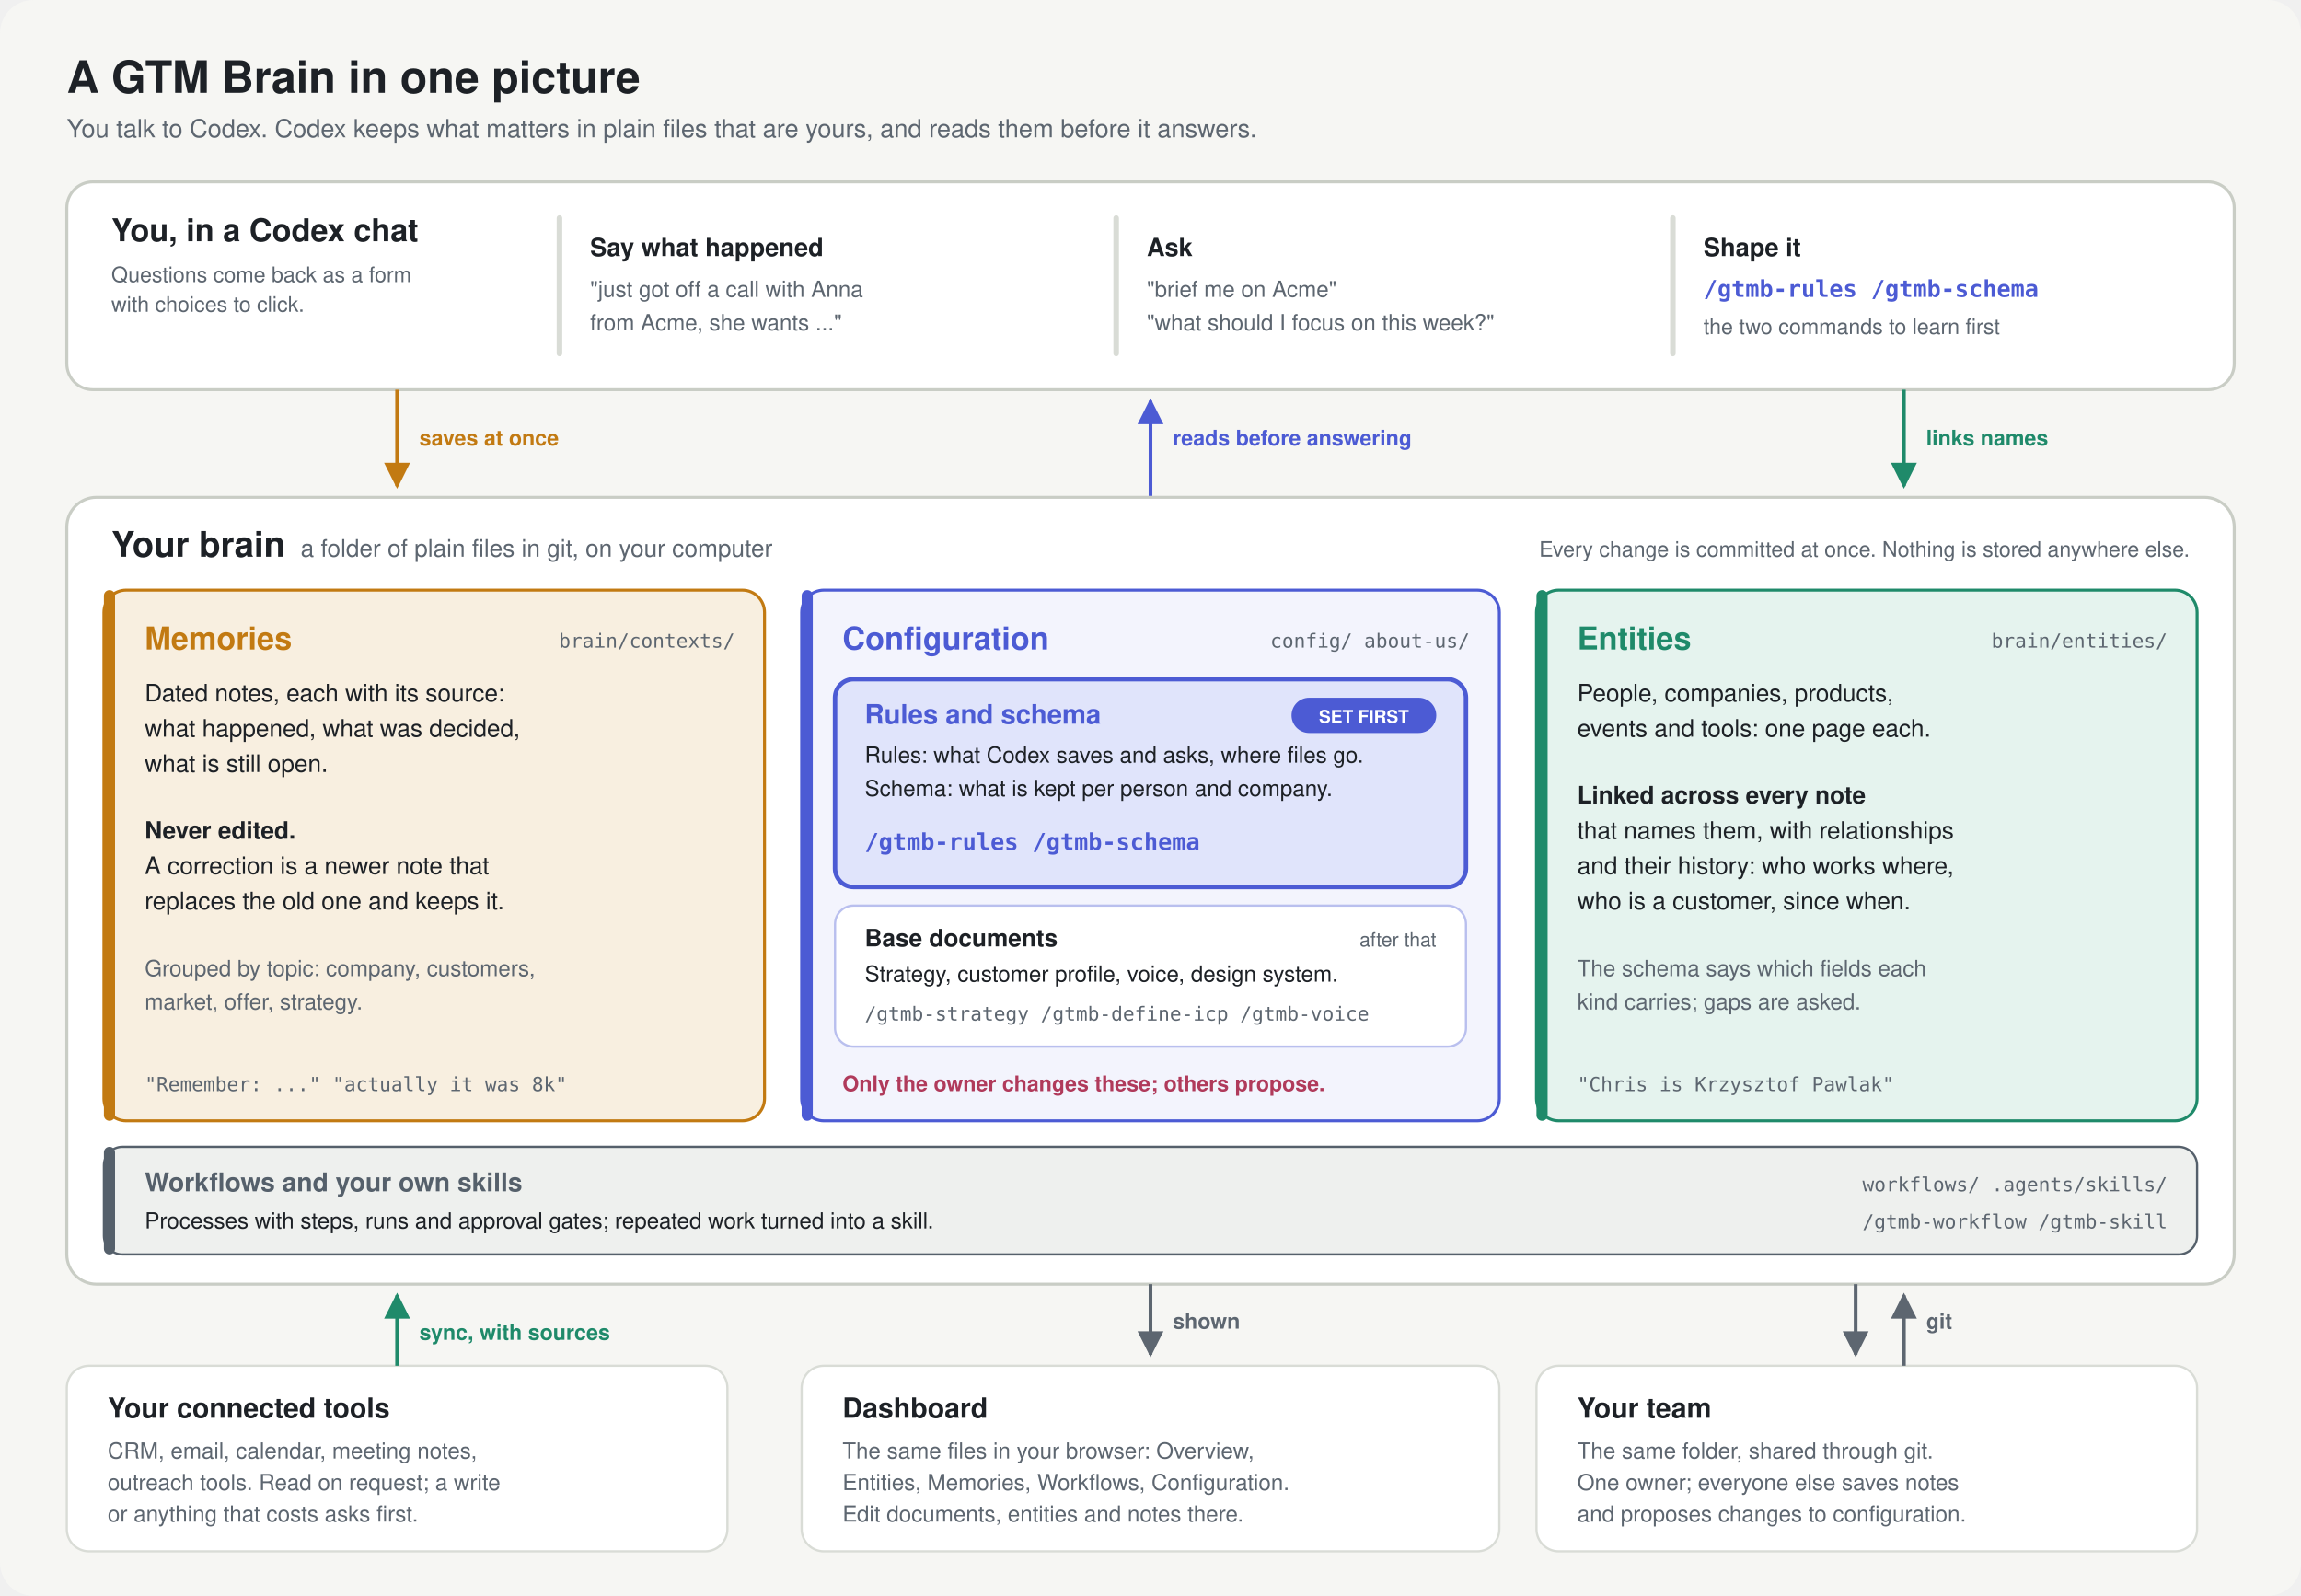
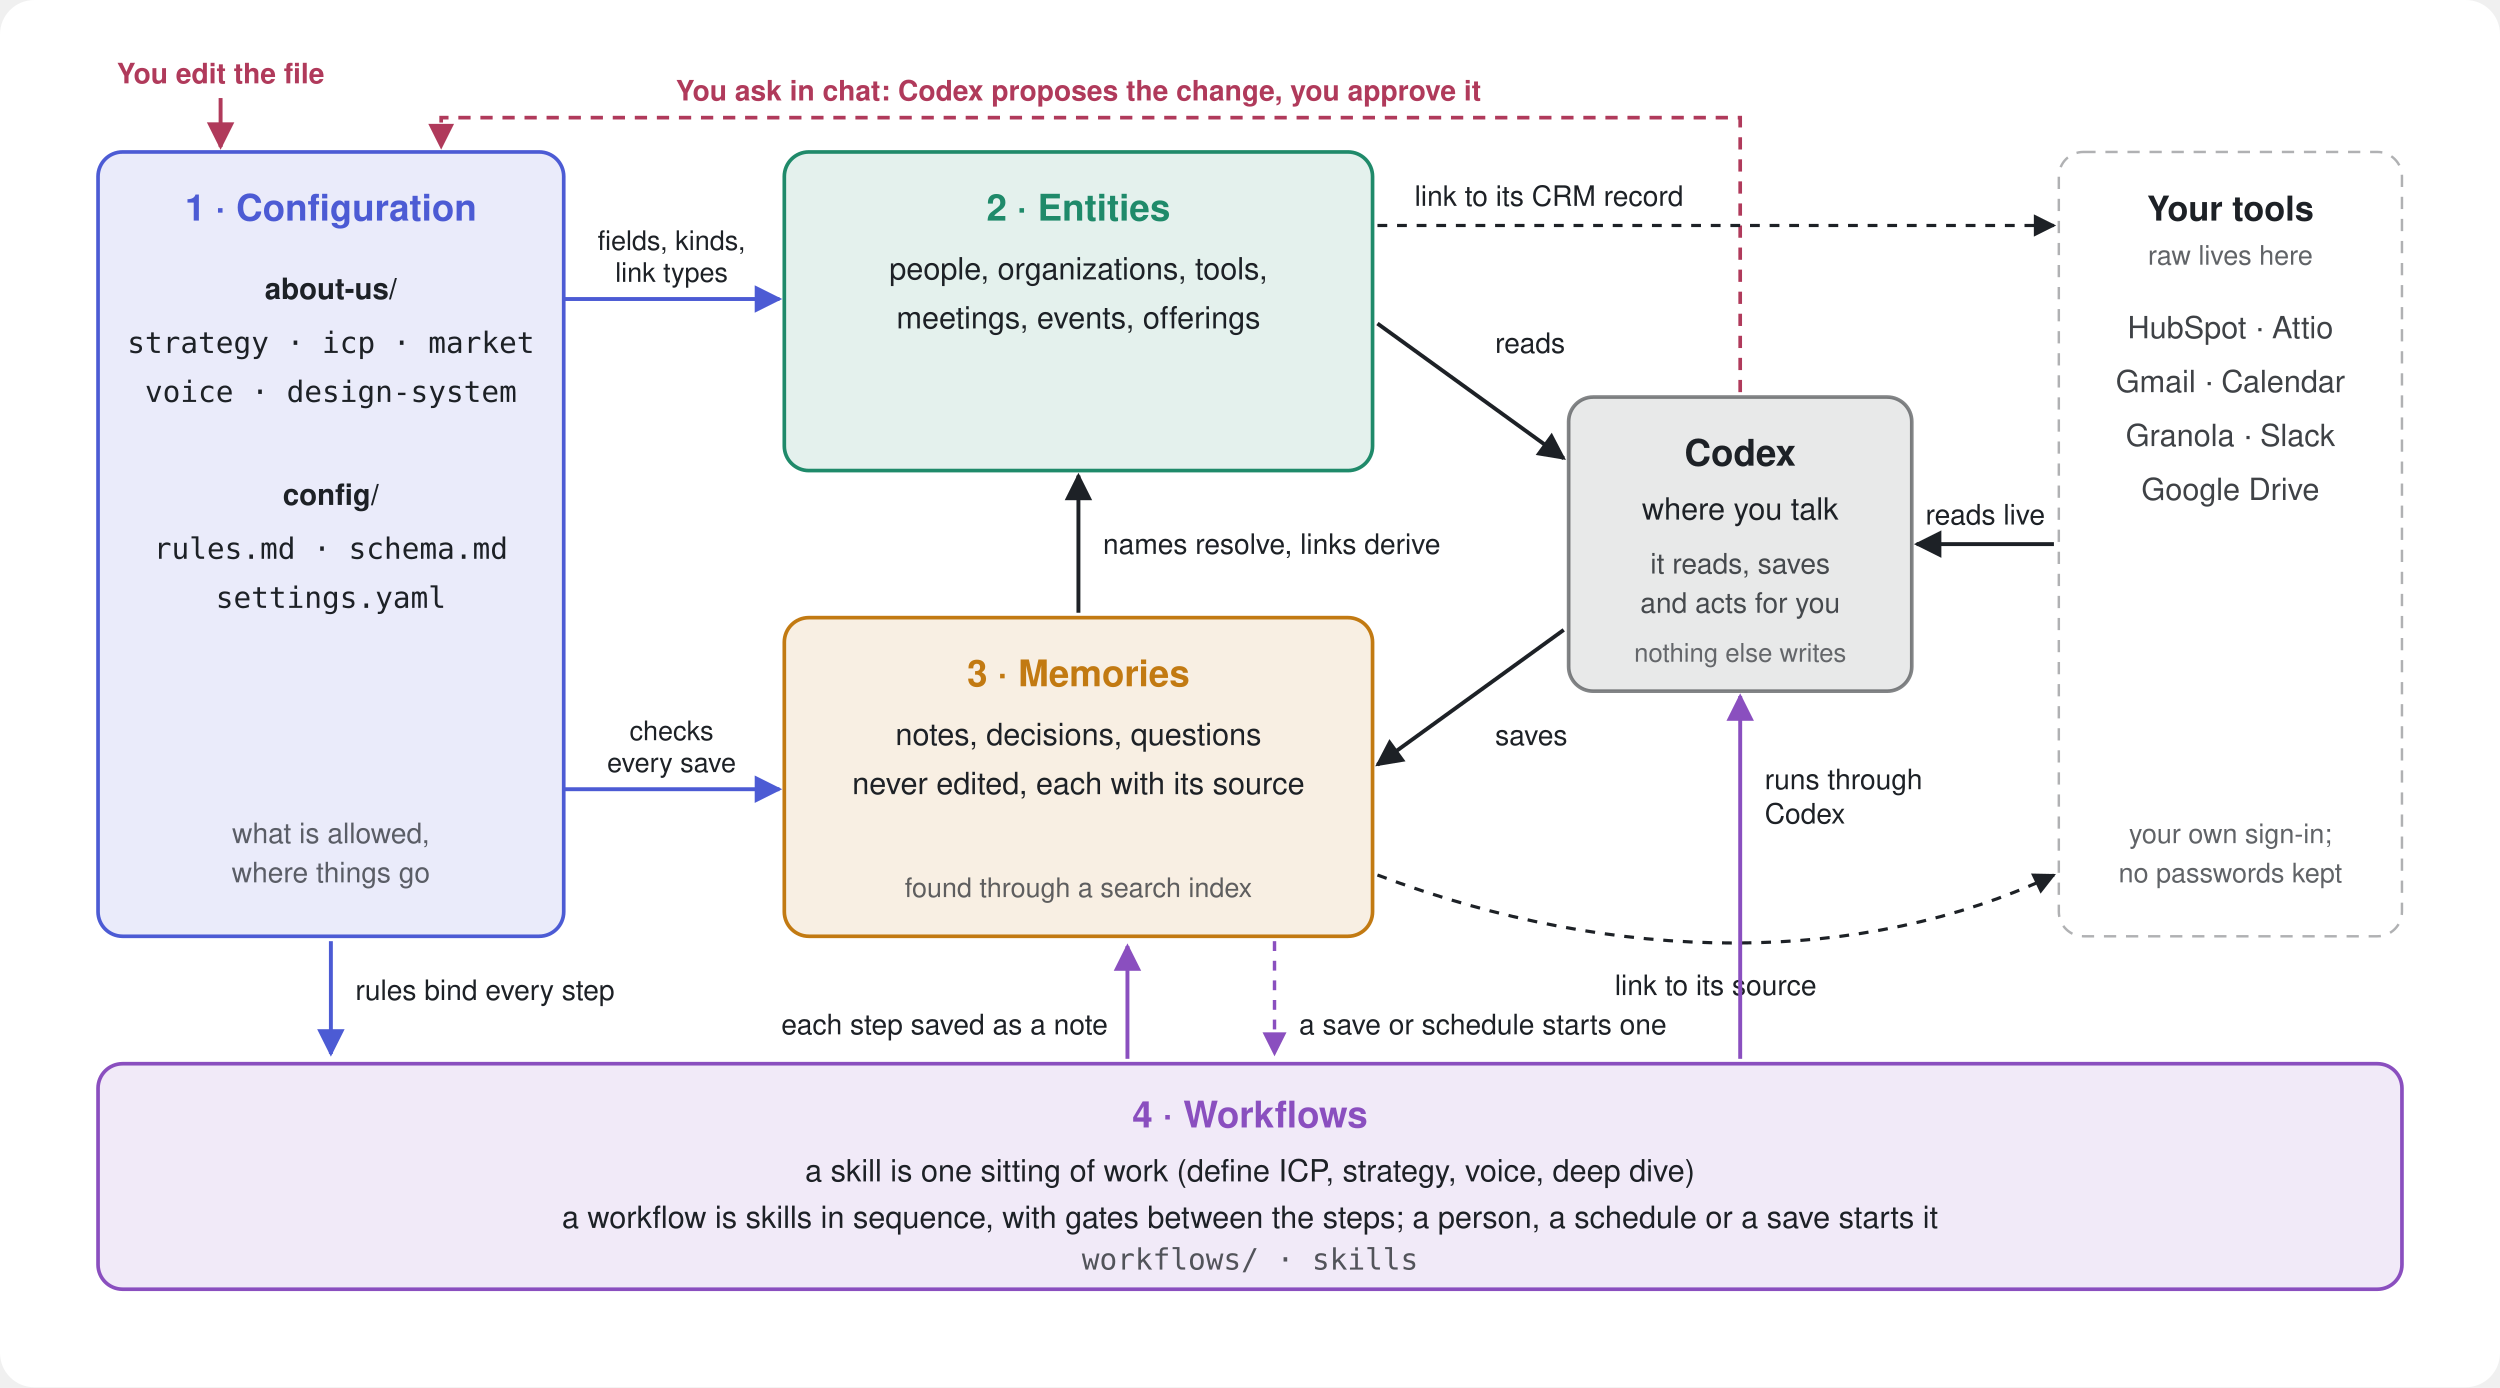
- <svg xmlns="http://www.w3.org/2000/svg" viewBox="0 0 1240 860" role="img" aria-labelledby="t d">
+ <svg xmlns="http://www.w3.org/2000/svg" viewBox="-20 -22 1020 566" role="img" aria-label="Left to right: configuration on the left shapes entities and memories in the middle; Codex, the grey box, is where you talk and is the only thing that reads your tools, on the right, and saves into the brain; notes and entities keep links back to the tools; workflows sit underneath and act through the tools under the rules." font-family="-apple-system, BlinkMacSystemFont, 'Segoe UI', Helvetica, Arial, sans-serif">
+   <rect x="-20" y="-22" width="1020" height="566" rx="14" fill="#ffffff" />
  <defs>
-     <marker id="a5d6670" viewBox="0 0 10 10" refX="9" refY="5" markerWidth="7" markerHeight="7" orient="auto-start-reverse">
-       <path d="M0,0 L10,5 L0,10 z" fill="#5d6670" />
+     <marker id="arr" viewBox="0 0 10 10" refX="9" refY="5" markerWidth="7" markerHeight="7" orient="auto-start-reverse">
+       <path d="M0,0 L10,5 L0,10 z" fill="#1d2126" />
    </marker>
-     <marker id="ab03a5b" viewBox="0 0 10 10" refX="9" refY="5" markerWidth="7" markerHeight="7" orient="auto-start-reverse">
+     <marker id="arrW" viewBox="0 0 10 10" refX="9" refY="5" markerWidth="7" markerHeight="7" orient="auto-start-reverse">
+       <path d="M0,0 L10,5 L0,10 z" fill="#8a4fbf" />
+     </marker>
+     <marker id="arrA" viewBox="0 0 10 10" refX="9" refY="5" markerWidth="7" markerHeight="7" orient="auto-start-reverse">
      <path d="M0,0 L10,5 L0,10 z" fill="#b03a5b" />
    </marker>
-     <marker id="a1f8a6a" viewBox="0 0 10 10" refX="9" refY="5" markerWidth="7" markerHeight="7" orient="auto-start-reverse">
-       <path d="M0,0 L10,5 L0,10 z" fill="#1f8a6a" />
-     </marker>
-     <marker id="ac27a12" viewBox="0 0 10 10" refX="9" refY="5" markerWidth="7" markerHeight="7" orient="auto-start-reverse">
-       <path d="M0,0 L10,5 L0,10 z" fill="#c27a12" />
-     </marker>
-     <marker id="a4c5bd4" viewBox="0 0 10 10" refX="9" refY="5" markerWidth="7" markerHeight="7" orient="auto-start-reverse">
+     <marker id="arrC" viewBox="0 0 10 10" refX="9" refY="5" markerWidth="7" markerHeight="7" orient="auto-start-reverse">
      <path d="M0,0 L10,5 L0,10 z" fill="#4c5bd4" />
    </marker>
  </defs>
-   <rect x="0" y="0" width="1240" height="860" rx="18" fill="#f6f6f3" />
-   <text x="36" y="50" font-size="24" font-weight="700" fill="#1d2126" text-anchor="start" font-family="-apple-system, BlinkMacSystemFont, 'Segoe UI', Helvetica, Arial, sans-serif">A GTM Brain in one picture</text>
-   <text x="36" y="74" font-size="13.5" font-weight="400" fill="#5d6670" text-anchor="start" font-family="-apple-system, BlinkMacSystemFont, 'Segoe UI', Helvetica, Arial, sans-serif">You talk to Codex. Codex keeps what matters in plain files that are yours, and reads them before it answers.</text>
-   <rect x="36" y="98" width="1168" height="112" rx="14" fill="#ffffff" stroke="#c9cdc5" stroke-width="1.6" />
-   <text x="60" y="130" font-size="17" font-weight="700" fill="#1d2126" text-anchor="start" font-family="-apple-system, BlinkMacSystemFont, 'Segoe UI', Helvetica, Arial, sans-serif">You, in a Codex chat</text>
-   <text x="60" y="152" font-size="11.5" font-weight="400" fill="#5d6670" text-anchor="start" font-family="-apple-system, BlinkMacSystemFont, 'Segoe UI', Helvetica, Arial, sans-serif">Questions come back as a form</text>
-   <text x="60" y="168" font-size="11.5" font-weight="400" fill="#5d6670" text-anchor="start" font-family="-apple-system, BlinkMacSystemFont, 'Segoe UI', Helvetica, Arial, sans-serif">with choices to click.</text>
-   <rect x="300" y="116" width="3" height="76" rx="1.5" fill="#d9dcd6" />
-   <text x="318" y="138" font-size="13.5" font-weight="700" fill="#1d2126" text-anchor="start" font-family="-apple-system, BlinkMacSystemFont, 'Segoe UI', Helvetica, Arial, sans-serif">Say what happened</text>
-   <text x="318" y="160" font-size="12" font-weight="400" fill="#5d6670" text-anchor="start" font-family="-apple-system, BlinkMacSystemFont, 'Segoe UI', Helvetica, Arial, sans-serif">"just got off a call with Anna</text>
-   <text x="318" y="178" font-size="12" font-weight="400" fill="#5d6670" text-anchor="start" font-family="-apple-system, BlinkMacSystemFont, 'Segoe UI', Helvetica, Arial, sans-serif">from Acme, she wants ..."</text>
-   <rect x="600" y="116" width="3" height="76" rx="1.5" fill="#d9dcd6" />
-   <text x="618" y="138" font-size="13.5" font-weight="700" fill="#1d2126" text-anchor="start" font-family="-apple-system, BlinkMacSystemFont, 'Segoe UI', Helvetica, Arial, sans-serif">Ask</text>
-   <text x="618" y="160" font-size="12" font-weight="400" fill="#5d6670" text-anchor="start" font-family="-apple-system, BlinkMacSystemFont, 'Segoe UI', Helvetica, Arial, sans-serif">"brief me on Acme"</text>
-   <text x="618" y="178" font-size="12" font-weight="400" fill="#5d6670" text-anchor="start" font-family="-apple-system, BlinkMacSystemFont, 'Segoe UI', Helvetica, Arial, sans-serif">"what should I focus on this week?"</text>
-   <rect x="900" y="116" width="3" height="76" rx="1.5" fill="#d9dcd6" />
-   <text x="918" y="138" font-size="13.5" font-weight="700" fill="#1d2126" text-anchor="start" font-family="-apple-system, BlinkMacSystemFont, 'Segoe UI', Helvetica, Arial, sans-serif">Shape it</text>
-   <text x="918" y="160" font-size="12.5" font-weight="700" fill="#4c5bd4" text-anchor="start" font-family="ui-monospace, SFMono-Regular, Menlo, Consolas, monospace">/gtmb-rules   /gtmb-schema</text>
-   <text x="918" y="180" font-size="11.5" font-weight="400" fill="#5d6670" text-anchor="start" font-family="-apple-system, BlinkMacSystemFont, 'Segoe UI', Helvetica, Arial, sans-serif">the two commands to learn first</text>
-   <path d="M214 210 L214 262" fill="none" stroke="#c27a12" stroke-width="2" marker-end="url(#ac27a12)" />
-   <text x="226" y="240" font-size="11.5" font-weight="600" fill="#c27a12" text-anchor="start" font-family="-apple-system, BlinkMacSystemFont, 'Segoe UI', Helvetica, Arial, sans-serif">saves at once</text>
-   <path d="M620 268 L620 216" fill="none" stroke="#4c5bd4" stroke-width="2" marker-end="url(#a4c5bd4)" />
-   <text x="632" y="240" font-size="11.5" font-weight="600" fill="#4c5bd4" text-anchor="start" font-family="-apple-system, BlinkMacSystemFont, 'Segoe UI', Helvetica, Arial, sans-serif">reads before answering</text>
-   <path d="M1026 210 L1026 262" fill="none" stroke="#1f8a6a" stroke-width="2" marker-end="url(#a1f8a6a)" />
-   <text x="1038" y="240" font-size="11.5" font-weight="600" fill="#1f8a6a" text-anchor="start" font-family="-apple-system, BlinkMacSystemFont, 'Segoe UI', Helvetica, Arial, sans-serif">links names</text>
-   <rect x="36" y="268" width="1168" height="424" rx="16" fill="#ffffff" stroke="#c9cdc5" stroke-width="1.6" />
-   <text x="60" y="300" font-size="19" font-weight="700" fill="#1d2126" text-anchor="start" font-family="-apple-system, BlinkMacSystemFont, 'Segoe UI', Helvetica, Arial, sans-serif">Your brain</text>
-   <text x="162" y="300" font-size="13" font-weight="400" fill="#5d6670" text-anchor="start" font-family="-apple-system, BlinkMacSystemFont, 'Segoe UI', Helvetica, Arial, sans-serif">a folder of plain files in git, on your computer</text>
-   <text x="1180" y="300" font-size="11.5" font-weight="400" fill="#5d6670" text-anchor="end" font-family="-apple-system, BlinkMacSystemFont, 'Segoe UI', Helvetica, Arial, sans-serif">Every change is committed at once. Nothing is stored anywhere else.</text>
-   <rect x="56" y="318" width="356" height="286" rx="12" fill="#f8efe0" stroke="#c27a12" stroke-width="1.6" />
-   <rect x="56" y="318" width="6" height="286" rx="3" fill="#c27a12" />
-   <text x="78" y="350" font-size="17" font-weight="700" fill="#c27a12" text-anchor="start" font-family="-apple-system, BlinkMacSystemFont, 'Segoe UI', Helvetica, Arial, sans-serif">Memories</text>
-   <text x="396" y="349" font-size="10.5" font-weight="400" fill="#5d6670" text-anchor="end" font-family="ui-monospace, SFMono-Regular, Menlo, Consolas, monospace">brain/contexts/</text>
-   <text x="78" y="378" font-size="13" font-weight="400" fill="#1d2126" text-anchor="start" font-family="-apple-system, BlinkMacSystemFont, 'Segoe UI', Helvetica, Arial, sans-serif">Dated notes, each with its source:</text>
-   <text x="78" y="397" font-size="13" font-weight="400" fill="#1d2126" text-anchor="start" font-family="-apple-system, BlinkMacSystemFont, 'Segoe UI', Helvetica, Arial, sans-serif">what happened, what was decided,</text>
-   <text x="78" y="416" font-size="13" font-weight="400" fill="#1d2126" text-anchor="start" font-family="-apple-system, BlinkMacSystemFont, 'Segoe UI', Helvetica, Arial, sans-serif">what is still open.</text>
-   <text x="78" y="452" font-size="13" font-weight="700" fill="#1d2126" text-anchor="start" font-family="-apple-system, BlinkMacSystemFont, 'Segoe UI', Helvetica, Arial, sans-serif">Never edited.</text>
-   <text x="78" y="471" font-size="13" font-weight="400" fill="#1d2126" text-anchor="start" font-family="-apple-system, BlinkMacSystemFont, 'Segoe UI', Helvetica, Arial, sans-serif">A correction is a newer note that</text>
-   <text x="78" y="490" font-size="13" font-weight="400" fill="#1d2126" text-anchor="start" font-family="-apple-system, BlinkMacSystemFont, 'Segoe UI', Helvetica, Arial, sans-serif">replaces the old one and keeps it.</text>
-   <text x="78" y="526" font-size="12" font-weight="400" fill="#5d6670" text-anchor="start" font-family="-apple-system, BlinkMacSystemFont, 'Segoe UI', Helvetica, Arial, sans-serif">Grouped by topic: company, customers,</text>
-   <text x="78" y="544" font-size="12" font-weight="400" fill="#5d6670" text-anchor="start" font-family="-apple-system, BlinkMacSystemFont, 'Segoe UI', Helvetica, Arial, sans-serif">market, offer, strategy.</text>
-   <text x="78" y="588" font-size="10.5" font-weight="400" fill="#5d6670" text-anchor="start" font-family="ui-monospace, SFMono-Regular, Menlo, Consolas, monospace">"Remember: ..."   "actually it was 8k"</text>
-   <rect x="432" y="318" width="376" height="286" rx="12" fill="#f3f4fd" stroke="#4c5bd4" stroke-width="1.6" />
-   <rect x="432" y="318" width="6" height="286" rx="3" fill="#4c5bd4" />
-   <text x="454" y="350" font-size="17" font-weight="700" fill="#4c5bd4" text-anchor="start" font-family="-apple-system, BlinkMacSystemFont, 'Segoe UI', Helvetica, Arial, sans-serif">Configuration</text>
-   <text x="792" y="349" font-size="10.5" font-weight="400" fill="#5d6670" text-anchor="end" font-family="ui-monospace, SFMono-Regular, Menlo, Consolas, monospace">config/  about-us/</text>
-   <rect x="450" y="366" width="340" height="112" rx="10" fill="#e0e4fb" stroke="#4c5bd4" stroke-width="2.4" />
-   <text x="466" y="390" font-size="14.5" font-weight="700" fill="#4c5bd4" text-anchor="start" font-family="-apple-system, BlinkMacSystemFont, 'Segoe UI', Helvetica, Arial, sans-serif">Rules and schema</text>
-   <rect x="696" y="376" width="78" height="19" rx="9.5" fill="#4c5bd4" />
-   <text x="735" y="389.5" font-size="9.5" font-weight="700" fill="#ffffff" text-anchor="middle" font-family="-apple-system, BlinkMacSystemFont, 'Segoe UI', Helvetica, Arial, sans-serif">SET FIRST</text>
-   <text x="466" y="411" font-size="12" font-weight="400" fill="#1d2126" text-anchor="start" font-family="-apple-system, BlinkMacSystemFont, 'Segoe UI', Helvetica, Arial, sans-serif">Rules: what Codex saves and asks, where files go.</text>
-   <text x="466" y="429" font-size="12" font-weight="400" fill="#1d2126" text-anchor="start" font-family="-apple-system, BlinkMacSystemFont, 'Segoe UI', Helvetica, Arial, sans-serif">Schema: what is kept per person and company.</text>
-   <text x="466" y="458" font-size="12.5" font-weight="700" fill="#4c5bd4" text-anchor="start" font-family="ui-monospace, SFMono-Regular, Menlo, Consolas, monospace">/gtmb-rules   /gtmb-schema</text>
-   <rect x="450" y="488" width="340" height="76" rx="10" fill="#ffffff" stroke="#b9bfee" stroke-width="1.2" />
-   <text x="466" y="510" font-size="13" font-weight="700" fill="#1d2126" text-anchor="start" font-family="-apple-system, BlinkMacSystemFont, 'Segoe UI', Helvetica, Arial, sans-serif">Base documents</text>
-   <text x="774" y="510" font-size="10.5" font-weight="400" fill="#5d6670" text-anchor="end" font-family="-apple-system, BlinkMacSystemFont, 'Segoe UI', Helvetica, Arial, sans-serif">after that</text>
-   <text x="466" y="529" font-size="12" font-weight="400" fill="#1d2126" text-anchor="start" font-family="-apple-system, BlinkMacSystemFont, 'Segoe UI', Helvetica, Arial, sans-serif">Strategy, customer profile, voice, design system.</text>
-   <text x="466" y="550" font-size="10.5" font-weight="400" fill="#5d6670" text-anchor="start" font-family="ui-monospace, SFMono-Regular, Menlo, Consolas, monospace">/gtmb-strategy  /gtmb-define-icp  /gtmb-voice</text>
-   <text x="454" y="588" font-size="11.5" font-weight="600" fill="#b03a5b" text-anchor="start" font-family="-apple-system, BlinkMacSystemFont, 'Segoe UI', Helvetica, Arial, sans-serif">Only the owner changes these; others propose.</text>
-   <rect x="828" y="318" width="356" height="286" rx="12" fill="#e5f3ee" stroke="#1f8a6a" stroke-width="1.6" />
-   <rect x="828" y="318" width="6" height="286" rx="3" fill="#1f8a6a" />
-   <text x="850" y="350" font-size="17" font-weight="700" fill="#1f8a6a" text-anchor="start" font-family="-apple-system, BlinkMacSystemFont, 'Segoe UI', Helvetica, Arial, sans-serif">Entities</text>
-   <text x="1168" y="349" font-size="10.5" font-weight="400" fill="#5d6670" text-anchor="end" font-family="ui-monospace, SFMono-Regular, Menlo, Consolas, monospace">brain/entities/</text>
-   <text x="850" y="378" font-size="13" font-weight="400" fill="#1d2126" text-anchor="start" font-family="-apple-system, BlinkMacSystemFont, 'Segoe UI', Helvetica, Arial, sans-serif">People, companies, products,</text>
-   <text x="850" y="397" font-size="13" font-weight="400" fill="#1d2126" text-anchor="start" font-family="-apple-system, BlinkMacSystemFont, 'Segoe UI', Helvetica, Arial, sans-serif">events and tools: one page each.</text>
-   <text x="850" y="433" font-size="13" font-weight="700" fill="#1d2126" text-anchor="start" font-family="-apple-system, BlinkMacSystemFont, 'Segoe UI', Helvetica, Arial, sans-serif">Linked across every note</text>
-   <text x="850" y="452" font-size="13" font-weight="400" fill="#1d2126" text-anchor="start" font-family="-apple-system, BlinkMacSystemFont, 'Segoe UI', Helvetica, Arial, sans-serif">that names them, with relationships</text>
-   <text x="850" y="471" font-size="13" font-weight="400" fill="#1d2126" text-anchor="start" font-family="-apple-system, BlinkMacSystemFont, 'Segoe UI', Helvetica, Arial, sans-serif">and their history: who works where,</text>
-   <text x="850" y="490" font-size="13" font-weight="400" fill="#1d2126" text-anchor="start" font-family="-apple-system, BlinkMacSystemFont, 'Segoe UI', Helvetica, Arial, sans-serif">who is a customer, since when.</text>
-   <text x="850" y="526" font-size="12" font-weight="400" fill="#5d6670" text-anchor="start" font-family="-apple-system, BlinkMacSystemFont, 'Segoe UI', Helvetica, Arial, sans-serif">The schema says which fields each</text>
-   <text x="850" y="544" font-size="12" font-weight="400" fill="#5d6670" text-anchor="start" font-family="-apple-system, BlinkMacSystemFont, 'Segoe UI', Helvetica, Arial, sans-serif">kind carries; gaps are asked.</text>
-   <text x="850" y="588" font-size="10.5" font-weight="400" fill="#5d6670" text-anchor="start" font-family="ui-monospace, SFMono-Regular, Menlo, Consolas, monospace">"Chris is Krzysztof Pawlak"</text>
-   <rect x="56" y="618" width="1128" height="58" rx="10" fill="#eef0ee" stroke="#55606b" stroke-width="1.2" />
-   <rect x="56" y="618" width="6" height="58" rx="3" fill="#55606b" />
-   <text x="78" y="642" font-size="14" font-weight="700" fill="#55606b" text-anchor="start" font-family="-apple-system, BlinkMacSystemFont, 'Segoe UI', Helvetica, Arial, sans-serif">Workflows and your own skills</text>
-   <text x="78" y="662" font-size="12" font-weight="400" fill="#1d2126" text-anchor="start" font-family="-apple-system, BlinkMacSystemFont, 'Segoe UI', Helvetica, Arial, sans-serif">Processes with steps, runs and approval gates; repeated work turned into a skill.</text>
-   <text x="1168" y="642" font-size="10.5" font-weight="400" fill="#5d6670" text-anchor="end" font-family="ui-monospace, SFMono-Regular, Menlo, Consolas, monospace">workflows/  .agents/skills/</text>
-   <text x="1168" y="662" font-size="10.5" font-weight="400" fill="#5d6670" text-anchor="end" font-family="ui-monospace, SFMono-Regular, Menlo, Consolas, monospace">/gtmb-workflow  /gtmb-skill</text>
-   <rect x="36" y="736" width="356" height="100" rx="12" fill="#ffffff" stroke="#d9dcd6" stroke-width="1.2" />
-   <text x="58" y="764" font-size="15" font-weight="700" fill="#1d2126" text-anchor="start" font-family="-apple-system, BlinkMacSystemFont, 'Segoe UI', Helvetica, Arial, sans-serif">Your connected tools</text>
-   <text x="58" y="786" font-size="12" font-weight="400" fill="#5d6670" text-anchor="start" font-family="-apple-system, BlinkMacSystemFont, 'Segoe UI', Helvetica, Arial, sans-serif">CRM, email, calendar, meeting notes,</text>
-   <text x="58" y="803" font-size="12" font-weight="400" fill="#5d6670" text-anchor="start" font-family="-apple-system, BlinkMacSystemFont, 'Segoe UI', Helvetica, Arial, sans-serif">outreach tools. Read on request; a write</text>
-   <text x="58" y="820" font-size="12" font-weight="400" fill="#5d6670" text-anchor="start" font-family="-apple-system, BlinkMacSystemFont, 'Segoe UI', Helvetica, Arial, sans-serif">or anything that costs asks first.</text>
-   <rect x="432" y="736" width="376" height="100" rx="12" fill="#ffffff" stroke="#d9dcd6" stroke-width="1.2" />
-   <text x="454" y="764" font-size="15" font-weight="700" fill="#1d2126" text-anchor="start" font-family="-apple-system, BlinkMacSystemFont, 'Segoe UI', Helvetica, Arial, sans-serif">Dashboard</text>
-   <text x="454" y="786" font-size="12" font-weight="400" fill="#5d6670" text-anchor="start" font-family="-apple-system, BlinkMacSystemFont, 'Segoe UI', Helvetica, Arial, sans-serif">The same files in your browser: Overview,</text>
-   <text x="454" y="803" font-size="12" font-weight="400" fill="#5d6670" text-anchor="start" font-family="-apple-system, BlinkMacSystemFont, 'Segoe UI', Helvetica, Arial, sans-serif">Entities, Memories, Workflows, Configuration.</text>
-   <text x="454" y="820" font-size="12" font-weight="400" fill="#5d6670" text-anchor="start" font-family="-apple-system, BlinkMacSystemFont, 'Segoe UI', Helvetica, Arial, sans-serif">Edit documents, entities and notes there.</text>
-   <rect x="828" y="736" width="356" height="100" rx="12" fill="#ffffff" stroke="#d9dcd6" stroke-width="1.2" />
-   <text x="850" y="764" font-size="15" font-weight="700" fill="#1d2126" text-anchor="start" font-family="-apple-system, BlinkMacSystemFont, 'Segoe UI', Helvetica, Arial, sans-serif">Your team</text>
-   <text x="850" y="786" font-size="12" font-weight="400" fill="#5d6670" text-anchor="start" font-family="-apple-system, BlinkMacSystemFont, 'Segoe UI', Helvetica, Arial, sans-serif">The same folder, shared through git.</text>
-   <text x="850" y="803" font-size="12" font-weight="400" fill="#5d6670" text-anchor="start" font-family="-apple-system, BlinkMacSystemFont, 'Segoe UI', Helvetica, Arial, sans-serif">One owner; everyone else saves notes</text>
-   <text x="850" y="820" font-size="12" font-weight="400" fill="#5d6670" text-anchor="start" font-family="-apple-system, BlinkMacSystemFont, 'Segoe UI', Helvetica, Arial, sans-serif">and proposes changes to configuration.</text>
-   <path d="M214 736 L214 698" fill="none" stroke="#1f8a6a" stroke-width="2" marker-end="url(#a1f8a6a)" />
-   <text x="226" y="722" font-size="11.5" font-weight="600" fill="#1f8a6a" text-anchor="start" font-family="-apple-system, BlinkMacSystemFont, 'Segoe UI', Helvetica, Arial, sans-serif">sync, with sources</text>
-   <path d="M620 692 L620 730" fill="none" stroke="#5d6670" stroke-width="2" marker-end="url(#a5d6670)" />
-   <text x="632" y="716" font-size="11.5" font-weight="600" fill="#5d6670" text-anchor="start" font-family="-apple-system, BlinkMacSystemFont, 'Segoe UI', Helvetica, Arial, sans-serif">shown</text>
-   <path d="M1000 692 L1000 730" fill="none" stroke="#5d6670" stroke-width="2" marker-end="url(#a5d6670)" />
-   <path d="M1026 736 L1026 698" fill="none" stroke="#5d6670" stroke-width="2" marker-end="url(#a5d6670)" />
-   <text x="1038" y="716" font-size="11.5" font-weight="600" fill="#5d6670" text-anchor="start" font-family="-apple-system, BlinkMacSystemFont, 'Segoe UI', Helvetica, Arial, sans-serif">git</text>
+   <text x="70" y="12" text-anchor="middle" font-size="11.5" font-weight="600" fill="#b03a5b">You edit the file</text>
+   <path d="M70 18 L70 38" stroke="#b03a5b" stroke-width="1.6" fill="none" marker-end="url(#arrA)" />
+   <path d="M690 138 L690 26 L160 26 L160 38" stroke="#b03a5b" stroke-width="1.5" stroke-dasharray="5 4" fill="none" marker-end="url(#arrA)" />
+   <text x="420" y="19" text-anchor="middle" font-size="11.5" font-weight="600" fill="#b03a5b">You ask in chat: Codex proposes the change, you approve it</text>
+   <rect x="20" y="40" width="190" height="320" rx="10" fill="#4c5bd4" fill-opacity=".12" stroke="#4c5bd4" stroke-width="1.5" />
+   <text x="115" y="68" text-anchor="middle" font-size="15" font-weight="600" fill="#4c5bd4">1 · Configuration</text>
+   <text x="115" y="100" text-anchor="middle" font-size="12" font-weight="600" fill="#1d2126">about-us/</text>
+   <text x="115" y="122" text-anchor="middle" font-size="12" font-family="ui-monospace, SFMono-Regular, Menlo, Consolas, monospace" fill="#1d2126">strategy · icp · market</text>
+   <text x="115" y="142" text-anchor="middle" font-size="12" font-family="ui-monospace, SFMono-Regular, Menlo, Consolas, monospace" fill="#1d2126">voice · design-system</text>
+   <text x="115" y="184" text-anchor="middle" font-size="12" font-weight="600" fill="#1d2126">config/</text>
+   <text x="115" y="206" text-anchor="middle" font-size="12" font-family="ui-monospace, SFMono-Regular, Menlo, Consolas, monospace" fill="#1d2126">rules.md · schema.md</text>
+   <text x="115" y="226" text-anchor="middle" font-size="12" font-family="ui-monospace, SFMono-Regular, Menlo, Consolas, monospace" fill="#1d2126">settings.yaml</text>
+   <text x="115" y="322" text-anchor="middle" font-size="11.5" opacity=".7" fill="#1d2126">what is allowed,</text>
+   <text x="115" y="338" text-anchor="middle" font-size="11.5" opacity=".7" fill="#1d2126">where things go</text>
+   <rect x="300" y="40" width="240" height="130" rx="10" fill="#1f8a6a" fill-opacity=".12" stroke="#1f8a6a" stroke-width="1.5" />
+   <text x="420" y="68" text-anchor="middle" font-size="15" font-weight="600" fill="#1f8a6a">2 · Entities</text>
+   <text x="420" y="92" text-anchor="middle" font-size="12.5" fill="#1d2126">people, organizations, tools,</text>
+   <text x="420" y="112" text-anchor="middle" font-size="12.5" fill="#1d2126">meetings, events, offerings</text>
+   <rect x="300" y="230" width="240" height="130" rx="10" fill="#c27a12" fill-opacity=".12" stroke="#c27a12" stroke-width="1.5" />
+   <text x="420" y="258" text-anchor="middle" font-size="15" font-weight="600" fill="#c27a12">3 · Memories</text>
+   <text x="420" y="282" text-anchor="middle" font-size="12.5" fill="#1d2126">notes, decisions, questions</text>
+   <text x="420" y="302" text-anchor="middle" font-size="12.5" fill="#1d2126">never edited, each with its source</text>
+   <text x="420" y="344" text-anchor="middle" font-size="11" opacity=".7" fill="#1d2126">found through a search index</text>
+   <path d="M210 100 L298 100" stroke="#4c5bd4" stroke-width="1.6" fill="none" marker-end="url(#arrC)" />
+   <text x="254" y="80" text-anchor="middle" font-size="11" fill="#1d2126">fields, kinds,</text>
+   <text x="254" y="93" text-anchor="middle" font-size="11" fill="#1d2126">link types</text>
+   <path d="M210 300 L298 300" stroke="#4c5bd4" stroke-width="1.6" fill="none" marker-end="url(#arrC)" />
+   <text x="254" y="280" text-anchor="middle" font-size="11" fill="#1d2126">checks</text>
+   <text x="254" y="293" text-anchor="middle" font-size="11" fill="#1d2126">every save</text>
+   <path d="M420 228 L420 172" stroke="#1d2126" stroke-width="1.6" fill="none" marker-end="url(#arr)" />
+   <text x="430" y="204" text-anchor="start" font-size="11.5" fill="#1d2126">names resolve, links derive</text>
+   <rect x="620" y="140" width="140" height="120" rx="10" fill="#1d2126" fill-opacity=".10" stroke="#1d2126" stroke-opacity=".55" stroke-width="1.5" />
+   <text x="690" y="168" text-anchor="middle" font-size="15" font-weight="600" fill="#1d2126">Codex</text>
+   <text x="690" y="190" text-anchor="middle" font-size="12.5" fill="#1d2126">where you talk</text>
+   <text x="690" y="212" text-anchor="middle" font-size="11.5" opacity=".8" fill="#1d2126">it reads, saves</text>
+   <text x="690" y="228" text-anchor="middle" font-size="11.5" opacity=".8" fill="#1d2126">and acts for you</text>
+   <text x="690" y="248" text-anchor="middle" font-size="10.5" opacity=".65" fill="#1d2126">nothing else writes</text>
+   <path d="M542 110 L618 165" stroke="#1d2126" stroke-width="1.6" fill="none" marker-end="url(#arr)" />
+   <text x="590" y="122" text-anchor="start" font-size="11.5" fill="#1d2126">reads</text>
+   <path d="M618 235 L542 290" stroke="#1d2126" stroke-width="1.6" fill="none" marker-end="url(#arr)" />
+   <text x="590" y="282" text-anchor="start" font-size="11.5" fill="#1d2126">saves</text>
+   <rect x="820" y="40" width="140" height="320" rx="10" fill="none" stroke="#1d2126" stroke-opacity=".35" stroke-dasharray="5 4" />
+   <text x="890" y="68" text-anchor="middle" font-size="14" font-weight="600" fill="#1d2126">Your tools</text>
+   <text x="890" y="86" text-anchor="middle" font-size="11" opacity=".7" fill="#1d2126">raw lives here</text>
+   <text x="890" y="116" text-anchor="middle" font-size="12.5" opacity=".85" fill="#1d2126">HubSpot · Attio</text>
+   <text x="890" y="138" text-anchor="middle" font-size="12.5" opacity=".85" fill="#1d2126">Gmail · Calendar</text>
+   <text x="890" y="160" text-anchor="middle" font-size="12.5" opacity=".85" fill="#1d2126">Granola · Slack</text>
+   <text x="890" y="182" text-anchor="middle" font-size="12.5" opacity=".85" fill="#1d2126">Google Drive</text>
+   <text x="890" y="322" text-anchor="middle" font-size="11" opacity=".7" fill="#1d2126">your own sign-in;</text>
+   <text x="890" y="338" text-anchor="middle" font-size="11" opacity=".7" fill="#1d2126">no passwords kept</text>
+   <path d="M818 200 L762 200" stroke="#1d2126" stroke-width="1.6" fill="none" marker-end="url(#arr)" />
+   <text x="790" y="192" text-anchor="middle" font-size="11.5" fill="#1d2126">reads live</text>
+   <path d="M542 70 L818 70" stroke="#1d2126" stroke-width="1.3" stroke-dasharray="4 4" fill="none" marker-end="url(#arr)" />
+   <text x="612" y="62" text-anchor="middle" font-size="11.5" fill="#1d2126">link to its CRM record</text>
+   <path d="M542 335 C 640 372, 740 372, 818 335" stroke="#1d2126" stroke-width="1.3" stroke-dasharray="4 4" fill="none" marker-end="url(#arr)" />
+   <text x="680" y="384" text-anchor="middle" font-size="11.5" fill="#1d2126">link to its source</text>
+   <rect x="20" y="412" width="940" height="92" rx="10" fill="#8a4fbf" fill-opacity=".12" stroke="#8a4fbf" stroke-width="1.5" />
+   <text x="490" y="438" text-anchor="middle" font-size="15" font-weight="600" fill="#8a4fbf">4 · Workflows</text>
+   <text x="490" y="460" text-anchor="middle" font-size="12.5" fill="#1d2126">a skill is one sitting of work (define ICP, strategy, voice, deep dive)</text>
+   <text x="490" y="479" text-anchor="middle" font-size="12.5" fill="#1d2126">a workflow is skills in sequence, with gates between the steps; a person, a schedule or a save starts it</text>
+   <text x="490" y="496" text-anchor="middle" font-size="12" opacity=".75" font-family="ui-monospace, SFMono-Regular, Menlo, Consolas, monospace" fill="#1d2126">workflows/ · skills</text>
+   <path d="M115 362 L115 408" stroke="#4c5bd4" stroke-width="1.6" fill="none" marker-end="url(#arrC)" />
+   <text x="125" y="386" text-anchor="start" font-size="11.5" fill="#1d2126">rules bind every step</text>
+   <path d="M440 410 L440 364" stroke="#8a4fbf" stroke-width="1.6" fill="none" marker-end="url(#arrW)" />
+   <text x="432" y="400" text-anchor="end" font-size="11.5" fill="#1d2126">each step saved as a note</text>
+   <path d="M500 362 L500 408" stroke="#8a4fbf" stroke-width="1.4" stroke-dasharray="4 4" fill="none" marker-end="url(#arrW)" />
+   <text x="510" y="400" text-anchor="start" font-size="11.5" fill="#1d2126">a save or schedule starts one</text>
+   <path d="M690 410 L690 262" stroke="#8a4fbf" stroke-width="1.6" fill="none" marker-end="url(#arrW)" />
+   <text x="700" y="300" text-anchor="start" font-size="11.5" fill="#1d2126">runs through</text>
+   <text x="700" y="314" text-anchor="start" font-size="11.5" fill="#1d2126">Codex</text>
</svg>
